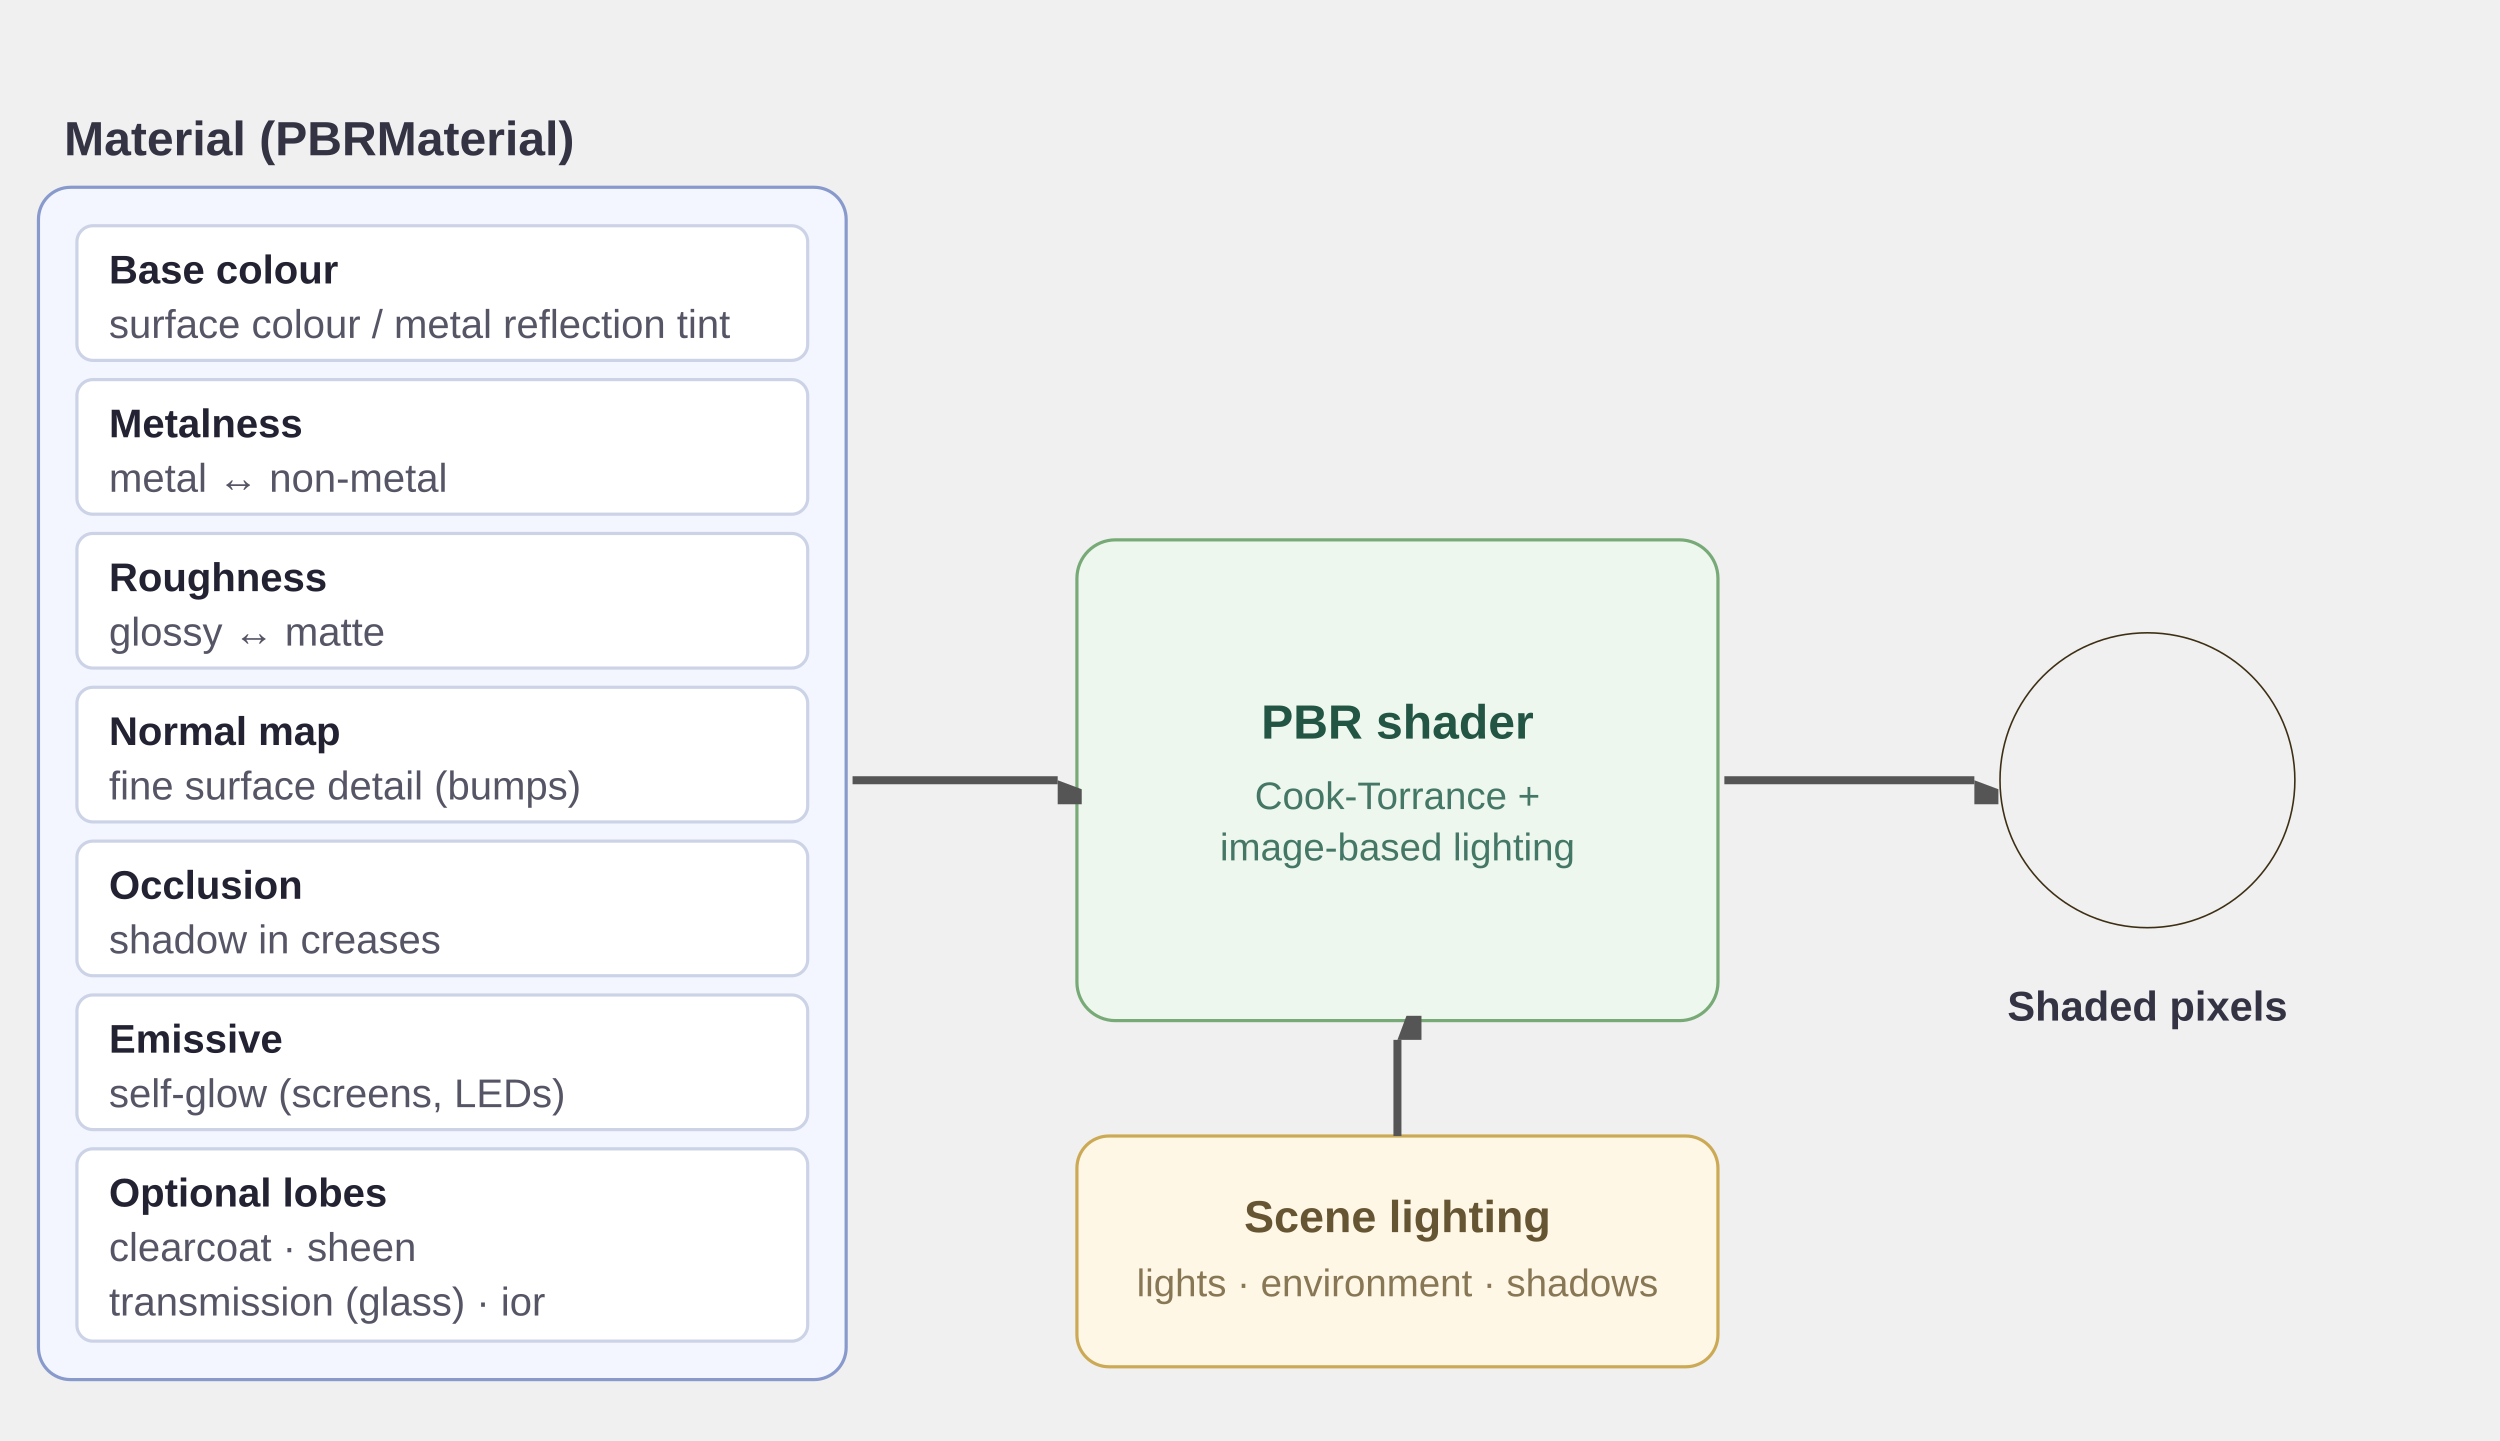
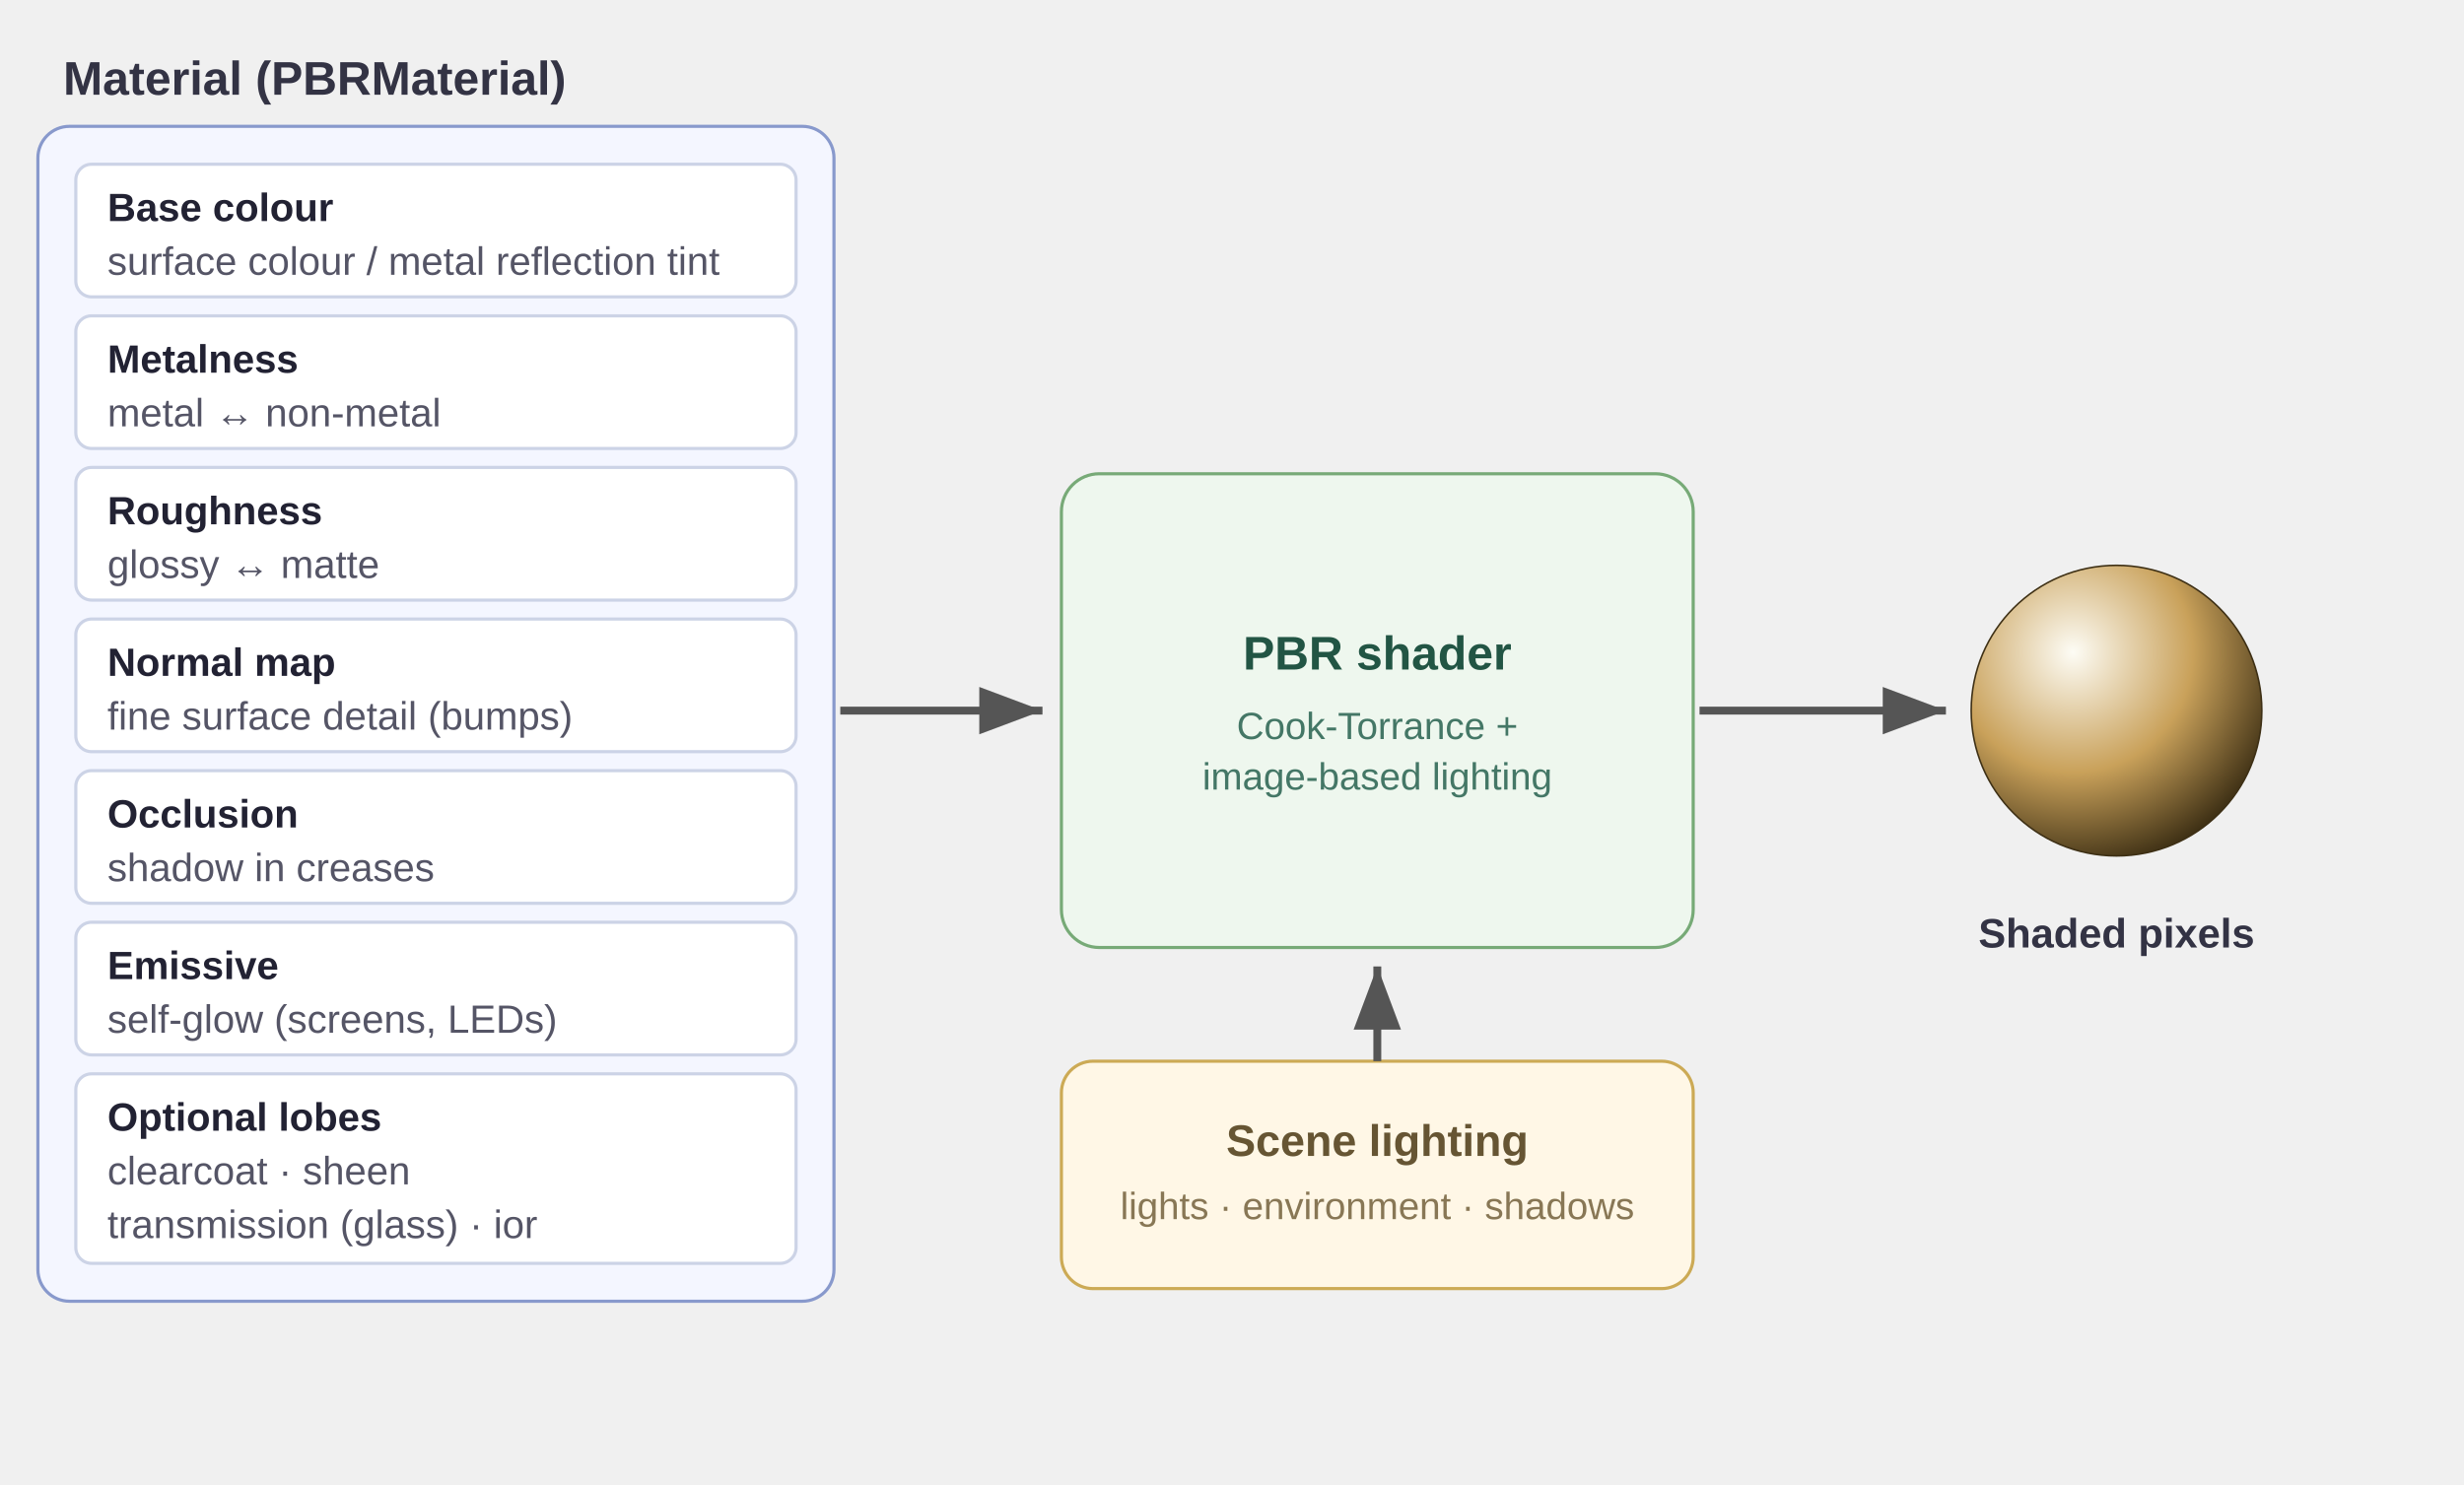
- <svg xmlns="http://www.w3.org/2000/svg" aria-label="Diagram: material properties and scene lighting feed the PBR shader, which produces the shaded pixel" role="img" style="max-width: 100%; height: auto; font-family: Arial, Helvetica, sans-serif;" viewbox="0 0 780 470" width="780">
+ <svg xmlns="http://www.w3.org/2000/svg" viewBox="0 0 780 470" width="780" style=" font-family: Arial, Helvetica, sans-serif;" role="img" aria-label="Diagram: material properties and scene lighting feed the PBR shader, which produces the shaded pixel">
  <defs>
-     <marker id="ah" markerheight="10" markerunits="strokeWidth" markerwidth="10" orient="auto" refx="8" refy="3">
+     <marker id="ah" markerWidth="10" markerHeight="10" refX="8" refY="3" orient="auto" markerUnits="strokeWidth">
      <path d="M0,0 L8,3 L0,6 Z" fill="#555" />
    </marker>
-     <radialgradient cx="35%" cy="30%" id="sphere" r="75%">
+     <radialGradient id="sphere" cx="35%" cy="30%" r="75%">
      <stop offset="0%" stop-color="#fdfcf5" />
      <stop offset="55%" stop-color="#c9a15a" />
      <stop offset="100%" stop-color="#3d2f14" />
-     </radialgradient>
+     </radialGradient>
  </defs>
-   <text fill="#334" font-size="15" font-weight="bold" x="20" y="30">Material (PBRMaterial)</text>
-   <rect fill="#f4f6ff" height="372" rx="10" stroke="#8899cc" width="252" x="12" y="40" />
+   <text x="20" y="30" font-size="15" font-weight="bold" fill="#334">Material (PBRMaterial)</text>
+   <rect x="12" y="40" width="252" height="372" rx="10" fill="#f4f6ff" stroke="#8899cc" />
  <g font-size="12.5">
-     <rect fill="#ffffff" height="42" rx="5" stroke="#ccd3e6" width="228" x="24" y="52" />
-     <text fill="#223" font-weight="bold" x="34" y="70">Base colour</text>
-     <text fill="#556" x="34" y="87">surface colour / metal reflection tint</text>
-     <rect fill="#ffffff" height="42" rx="5" stroke="#ccd3e6" width="228" x="24" y="100" />
-     <text fill="#223" font-weight="bold" x="34" y="118">Metalness</text>
-     <text fill="#556" x="34" y="135">metal ↔ non-metal</text>
-     <rect fill="#ffffff" height="42" rx="5" stroke="#ccd3e6" width="228" x="24" y="148" />
-     <text fill="#223" font-weight="bold" x="34" y="166">Roughness</text>
-     <text fill="#556" x="34" y="183">glossy ↔ matte</text>
-     <rect fill="#ffffff" height="42" rx="5" stroke="#ccd3e6" width="228" x="24" y="196" />
-     <text fill="#223" font-weight="bold" x="34" y="214">Normal map</text>
-     <text fill="#556" x="34" y="231">fine surface detail (bumps)</text>
-     <rect fill="#ffffff" height="42" rx="5" stroke="#ccd3e6" width="228" x="24" y="244" />
-     <text fill="#223" font-weight="bold" x="34" y="262">Occlusion</text>
-     <text fill="#556" x="34" y="279">shadow in creases</text>
-     <rect fill="#ffffff" height="42" rx="5" stroke="#ccd3e6" width="228" x="24" y="292" />
-     <text fill="#223" font-weight="bold" x="34" y="310">Emissive</text>
-     <text fill="#556" x="34" y="327">self-glow (screens, LEDs)</text>
-     <rect fill="#ffffff" height="60" rx="5" stroke="#ccd3e6" width="228" x="24" y="340" />
-     <text fill="#223" font-weight="bold" x="34" y="358">Optional lobes</text>
-     <text fill="#556" x="34" y="375">clearcoat · sheen</text>
-     <text fill="#556" x="34" y="392">transmission (glass) · ior</text>
+     <rect x="24" y="52" width="228" height="42" rx="5" fill="#ffffff" stroke="#ccd3e6" />
+     <text x="34" y="70" font-weight="bold" fill="#223">Base colour</text>
+     <text x="34" y="87" fill="#556">surface colour / metal reflection tint</text>
+     <rect x="24" y="100" width="228" height="42" rx="5" fill="#ffffff" stroke="#ccd3e6" />
+     <text x="34" y="118" font-weight="bold" fill="#223">Metalness</text>
+     <text x="34" y="135" fill="#556">metal ↔ non-metal</text>
+     <rect x="24" y="148" width="228" height="42" rx="5" fill="#ffffff" stroke="#ccd3e6" />
+     <text x="34" y="166" font-weight="bold" fill="#223">Roughness</text>
+     <text x="34" y="183" fill="#556">glossy ↔ matte</text>
+     <rect x="24" y="196" width="228" height="42" rx="5" fill="#ffffff" stroke="#ccd3e6" />
+     <text x="34" y="214" font-weight="bold" fill="#223">Normal map</text>
+     <text x="34" y="231" fill="#556">fine surface detail (bumps)</text>
+     <rect x="24" y="244" width="228" height="42" rx="5" fill="#ffffff" stroke="#ccd3e6" />
+     <text x="34" y="262" font-weight="bold" fill="#223">Occlusion</text>
+     <text x="34" y="279" fill="#556">shadow in creases</text>
+     <rect x="24" y="292" width="228" height="42" rx="5" fill="#ffffff" stroke="#ccd3e6" />
+     <text x="34" y="310" font-weight="bold" fill="#223">Emissive</text>
+     <text x="34" y="327" fill="#556">self-glow (screens, LEDs)</text>
+     <rect x="24" y="340" width="228" height="60" rx="5" fill="#ffffff" stroke="#ccd3e6" />
+     <text x="34" y="358" font-weight="bold" fill="#223">Optional lobes</text>
+     <text x="34" y="375" fill="#556">clearcoat · sheen</text>
+     <text x="34" y="392" fill="#556">transmission (glass) · ior</text>
  </g>
-   <rect fill="#eef7ee" height="150" rx="12" stroke="#77aa77" width="200" x="336" y="150" />
-   <text fill="#254" font-size="15" font-weight="bold" text-anchor="middle" x="436" y="212">PBR shader</text>
-   <text fill="#476" font-size="12" text-anchor="middle" x="436" y="234">Cook-Torrance +</text>
-   <text fill="#476" font-size="12" text-anchor="middle" x="436" y="250">image-based lighting</text>
-   <rect fill="#fff7e6" height="72" rx="10" stroke="#ccaa55" width="200" x="336" y="336" />
-   <text fill="#653" font-size="14" font-weight="bold" text-anchor="middle" x="436" y="366">Scene lighting</text>
-   <text fill="#875" font-size="12" text-anchor="middle" x="436" y="386">lights · environment · shadows</text>
-   <circle cx="670" cy="225" fill="url(#sphere)" r="46" stroke="#3d2f14" stroke-width="0.5" />
-   <text fill="#334" font-size="13" font-weight="bold" text-anchor="middle" x="670" y="300">Shaded pixels</text>
-   <line marker-end="url(#ah)" stroke="#555" stroke-width="2.5" x1="266" x2="330" y1="225" y2="225" />
-   <line marker-end="url(#ah)" stroke="#555" stroke-width="2.5" x1="436" x2="436" y1="336" y2="306" />
-   <line marker-end="url(#ah)" stroke="#555" stroke-width="2.5" x1="538" x2="616" y1="225" y2="225" />
+   <rect x="336" y="150" width="200" height="150" rx="12" fill="#eef7ee" stroke="#77aa77" />
+   <text x="436" y="212" font-size="15" font-weight="bold" fill="#254" text-anchor="middle">PBR shader</text>
+   <text x="436" y="234" font-size="12" fill="#476" text-anchor="middle">Cook-Torrance +</text>
+   <text x="436" y="250" font-size="12" fill="#476" text-anchor="middle">image-based lighting</text>
+   <rect x="336" y="336" width="200" height="72" rx="10" fill="#fff7e6" stroke="#ccaa55" />
+   <text x="436" y="366" font-size="14" font-weight="bold" fill="#653" text-anchor="middle">Scene lighting</text>
+   <text x="436" y="386" font-size="12" fill="#875" text-anchor="middle">lights · environment · shadows</text>
+   <circle cx="670" cy="225" r="46" fill="url(#sphere)" stroke="#3d2f14" stroke-width="0.5" />
+   <text x="670" y="300" font-size="13" font-weight="bold" fill="#334" text-anchor="middle">Shaded pixels</text>
+   <line x1="266" y1="225" x2="330" y2="225" stroke="#555" stroke-width="2.5" marker-end="url(#ah)" />
+   <line x1="436" y1="336" x2="436" y2="306" stroke="#555" stroke-width="2.5" marker-end="url(#ah)" />
+   <line x1="538" y1="225" x2="616" y2="225" stroke="#555" stroke-width="2.5" marker-end="url(#ah)" />
</svg>
